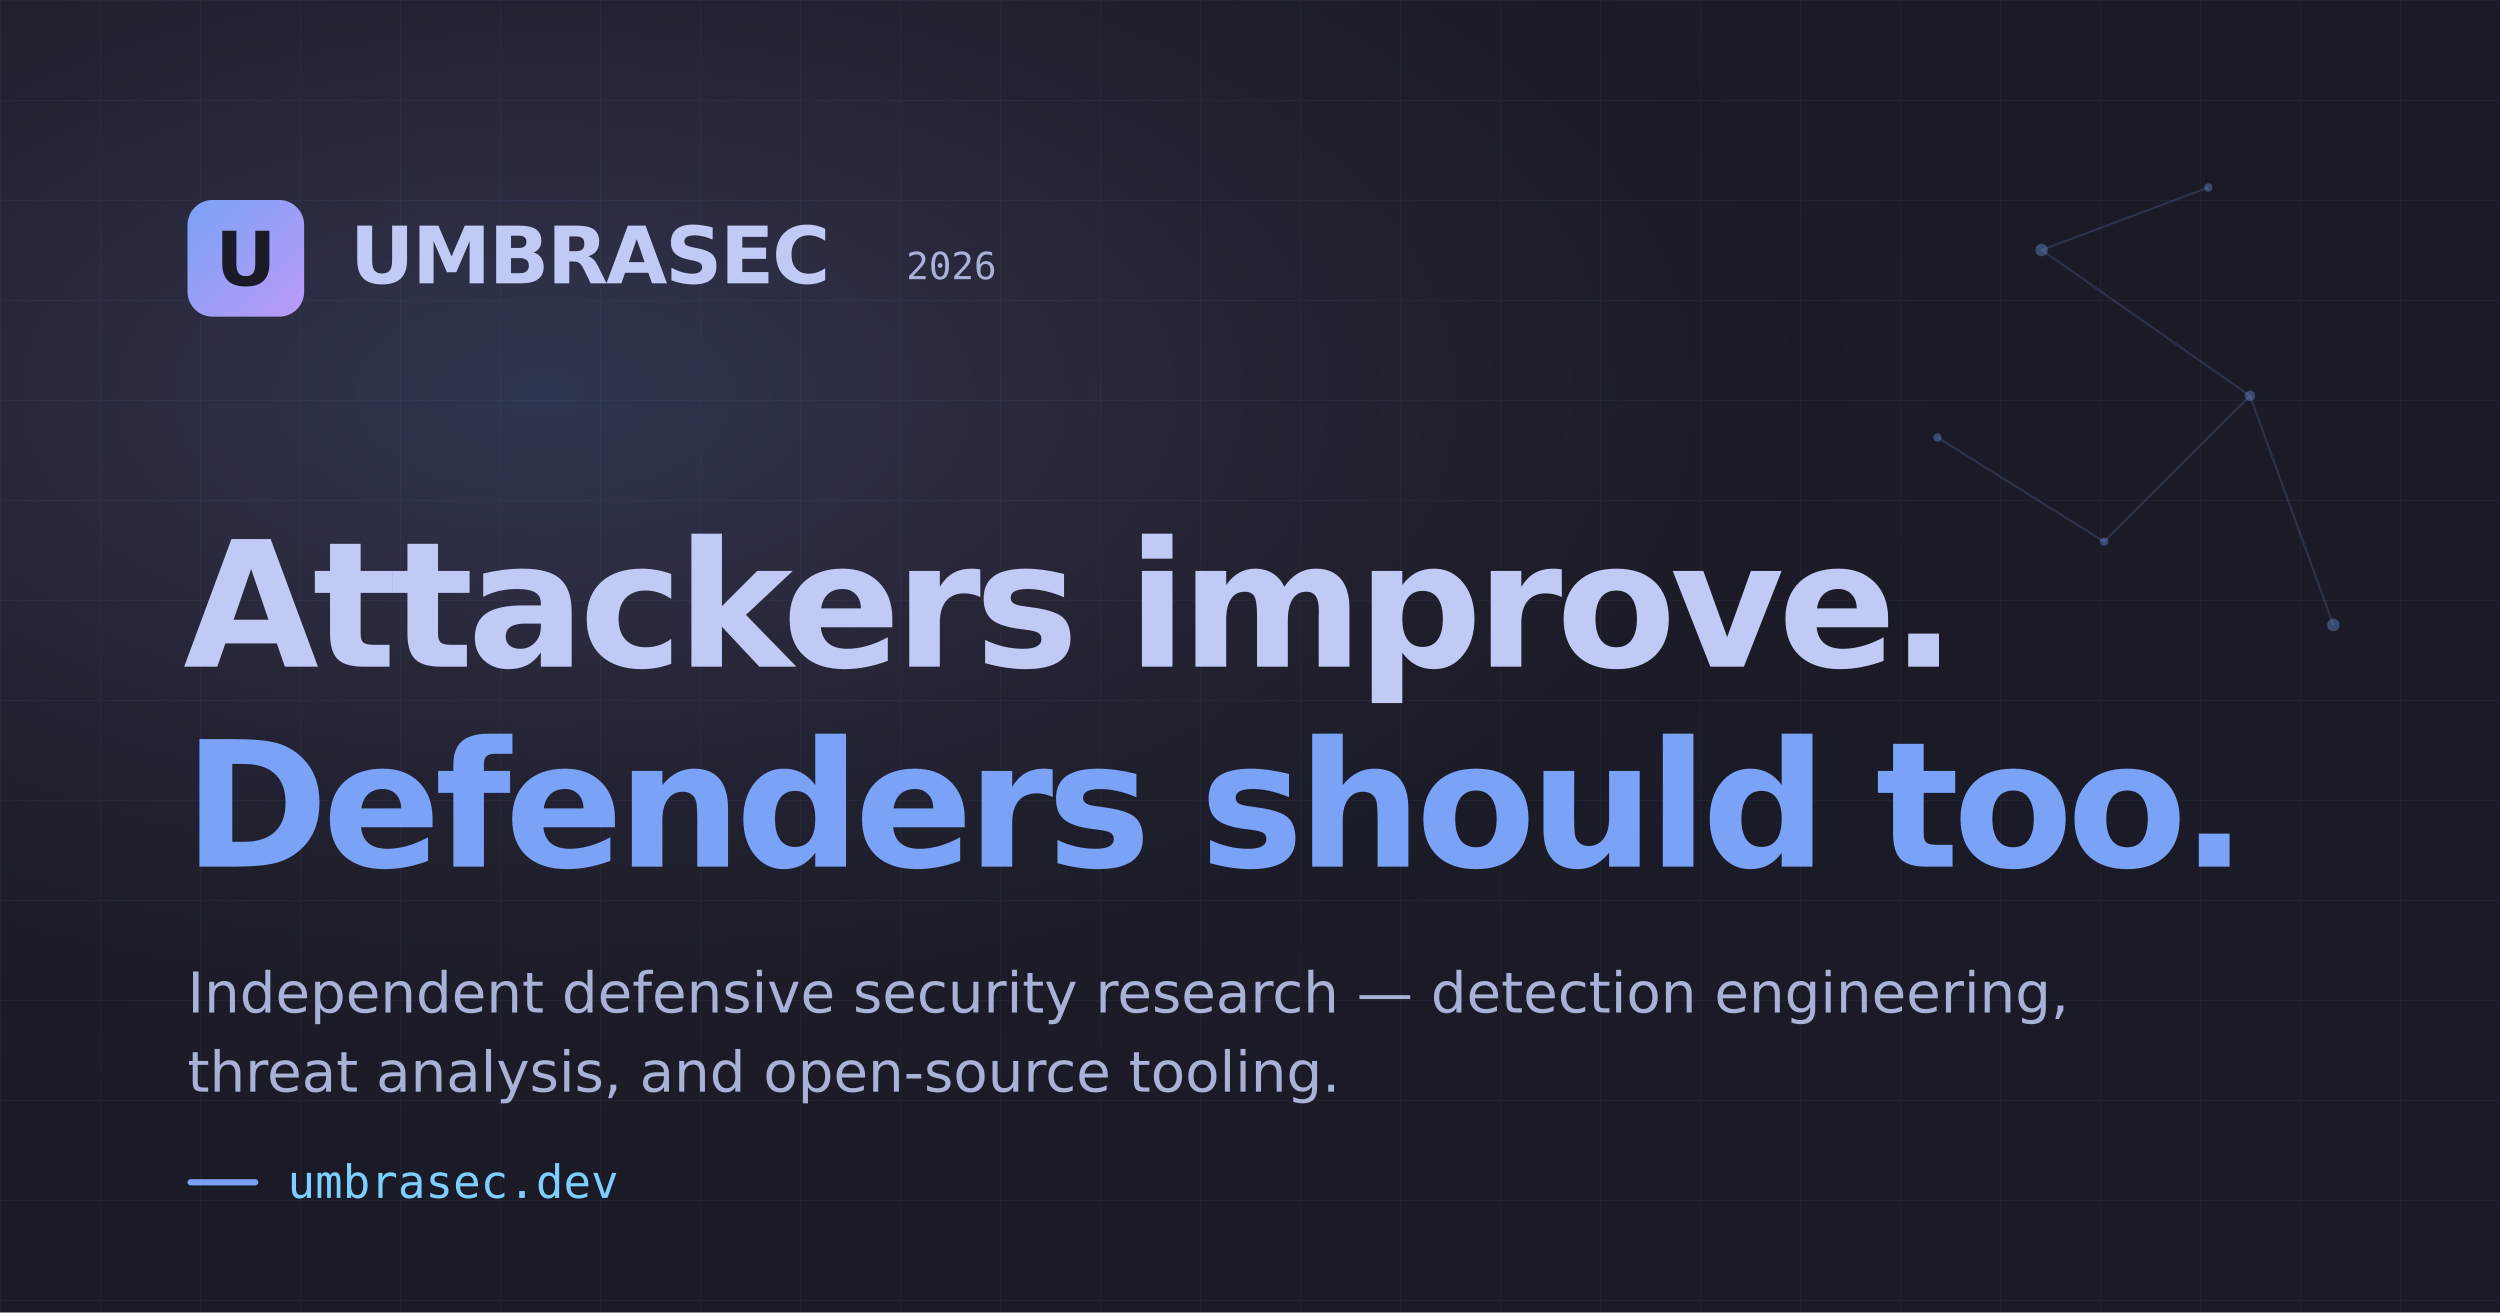
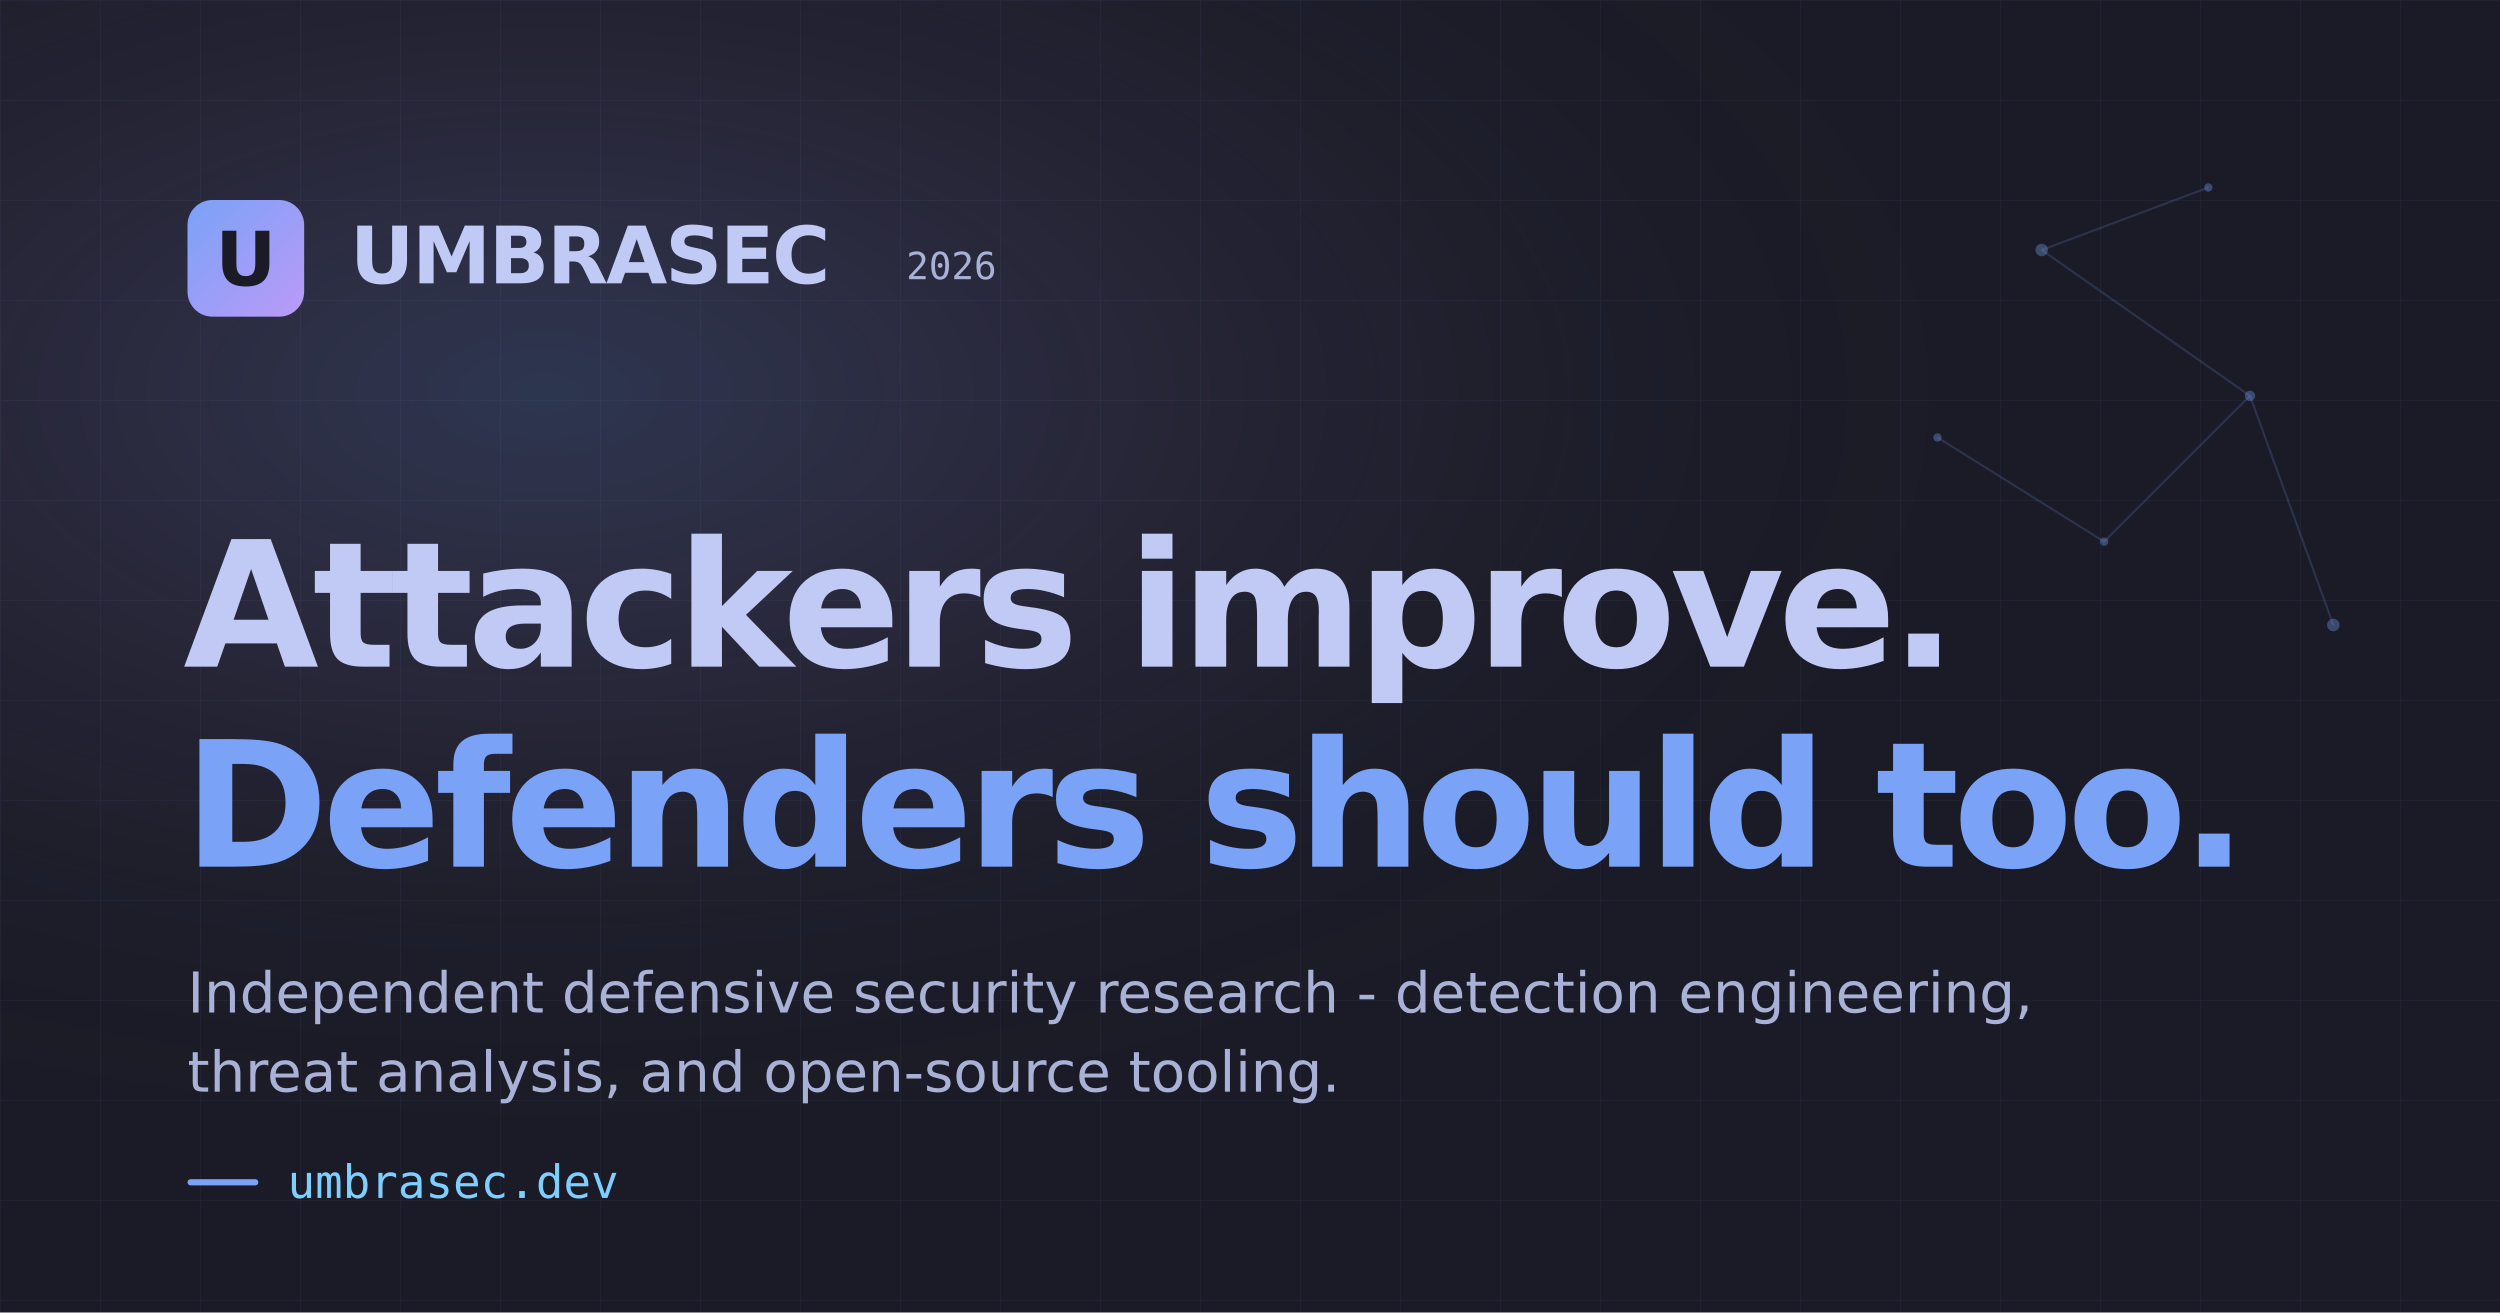
<svg xmlns="http://www.w3.org/2000/svg" width="1200" height="630" viewBox="0 0 1200 630" font-family="'DejaVu Sans', sans-serif">
  <defs>
    <linearGradient id="badge" x1="0" y1="0" x2="1" y2="1">
      <stop offset="0" stop-color="#7aa2f7" />
      <stop offset="1" stop-color="#bb9af7" />
    </linearGradient>
    <radialGradient id="glow" cx="22%" cy="30%" r="60%">
      <stop offset="0" stop-color="#7aa2f7" stop-opacity="0.20" />
      <stop offset="45%" stop-color="#bb9af7" stop-opacity="0.07" />
      <stop offset="100%" stop-color="#1a1b26" stop-opacity="0" />
    </radialGradient>
    <pattern id="grid" width="48" height="48" patternUnits="userSpaceOnUse">
      <path d="M48 0H0V48" fill="none" stroke="#7aa2f7" stroke-opacity="0.05" stroke-width="1" />
    </pattern>
  </defs>
  <rect width="1200" height="630" fill="#1a1b26" />
  <rect width="1200" height="630" fill="url(#grid)" />
  <rect width="1200" height="630" fill="url(#glow)" />
  <g fill="#7aa2f7" fill-opacity="0.35">
    <circle cx="980" cy="120" r="3" />
    <circle cx="1080" cy="190" r="2.5" />
    <circle cx="1010" cy="260" r="2" />
    <circle cx="1120" cy="300" r="3" />
    <circle cx="930" cy="210" r="2" />
    <circle cx="1060" cy="90" r="2" />
  </g>
  <g stroke="#7aa2f7" stroke-opacity="0.18" stroke-width="1">
    <line x1="980" y1="120" x2="1060" y2="90" />
    <line x1="980" y1="120" x2="1080" y2="190" />
    <line x1="1080" y1="190" x2="1010" y2="260" />
    <line x1="1080" y1="190" x2="1120" y2="300" />
    <line x1="930" y1="210" x2="1010" y2="260" />
  </g>
  <g transform="translate(90, 96)">
    <rect width="56" height="56" rx="12" fill="url(#badge)" />
    <text x="28" y="41" font-size="36" font-weight="bold" fill="#1a1b26" text-anchor="middle">U</text>
    <text x="78" y="40" font-size="38" font-weight="bold" fill="#c0caf5" letter-spacing="-1">UMBRASEC</text>
    <text x="345" y="38" font-size="18" fill="#a9b1d6" font-family="monospace">2026</text>
  </g>
  <text x="88" y="320" font-size="84" font-weight="bold" fill="#c0caf5" letter-spacing="-3">Attackers improve.</text>
  <text x="88" y="416" font-size="84" font-weight="bold" fill="#7aa2f7" letter-spacing="-3">Defenders should too.</text>
-   <text x="90" y="486" font-size="27" fill="#a9b1d6">Independent defensive security research — detection engineering,</text>
+   <text x="90" y="486" font-size="27" fill="#a9b1d6">Independent defensive security research - detection engineering,</text>
  <text x="90" y="524" font-size="27" fill="#a9b1d6">threat analysis, and open-source tooling.</text>
  <rect x="90" y="566" width="34" height="3" rx="1.5" fill="#7aa2f7" />
  <text x="138" y="575" font-size="22" fill="#7dcfff" font-family="monospace">umbrasec.dev</text>
</svg>
